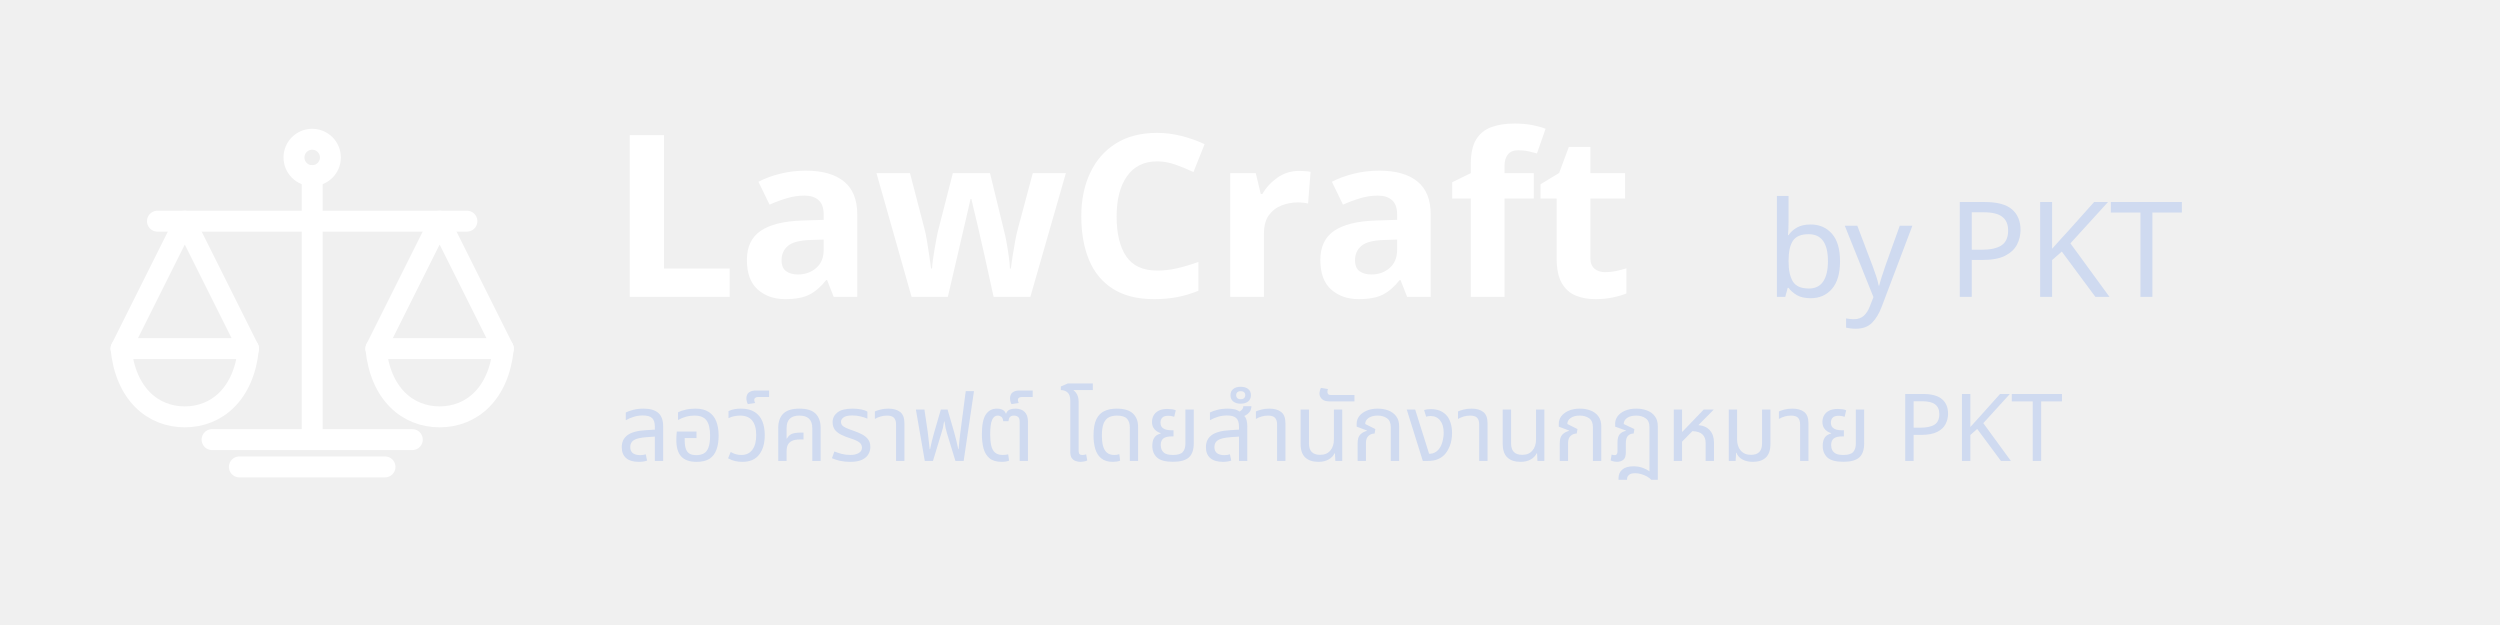
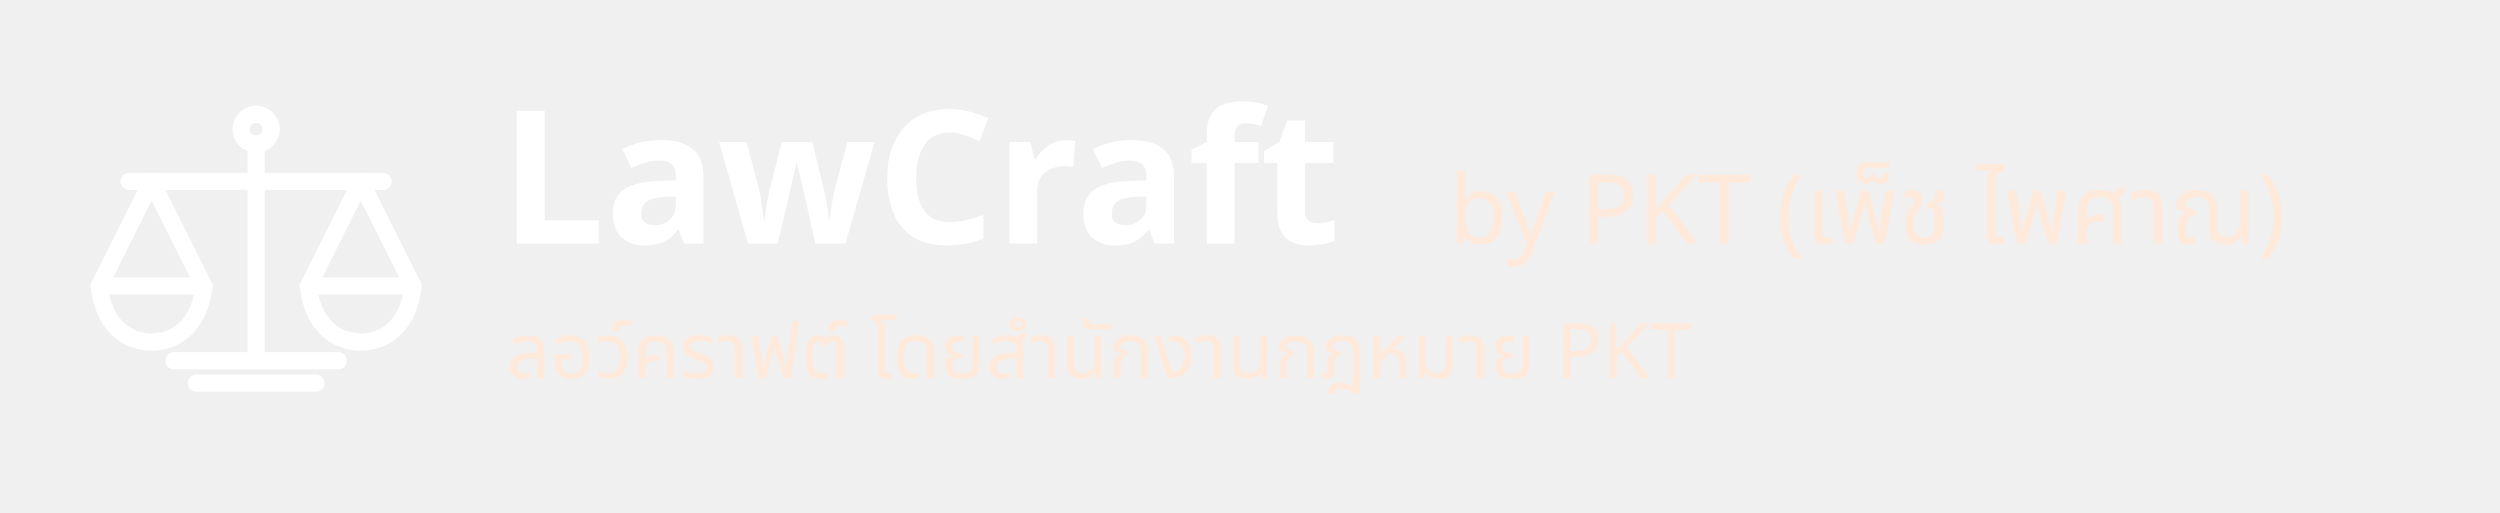
- <svg xmlns="http://www.w3.org/2000/svg" viewBox="0 0 640 160" width="640" height="160" role="img" aria-label="LawCraft by PKT">
+ <svg xmlns="http://www.w3.org/2000/svg" viewBox="0 0 780 160" width="780" height="160" role="img" aria-label="LawCraft by PKT">
  <g transform="translate(24 24) scale(2.33)">
    <g fill="none" stroke="#ffffff" stroke-width="2.3" stroke-linecap="round" stroke-linejoin="round">
      <circle cx="24" cy="7" r="2" />
      <path d="M24 9v29M16 41h16M13 38h22M7 14h34" />
      <path d="M10 14 3 28M10 14l7 14M38 14l-7 14M38 14l7 14" />
      <path d="M3 28h14c-.5 5-3.5 7.5-7 7.5S3.5 33 3 28zM31 28h14c-.5 5-3.5 7.5-7 7.5S31.5 33 31 28z" />
    </g>
  </g>
  <text x="156" y="76" font-family="'Noto Sans Thai','Noto Sans',Inter,Arial,sans-serif" font-size="58" font-weight="700" fill="#ffffff" text-anchor="start">LawCraft</text>
-   <text x="452" y="76" font-family="'Noto Sans Thai','Noto Sans',Inter,Arial,sans-serif" font-size="34" font-weight="500" fill="#cfdaf0" text-anchor="start">by PKT</text>
-   <text x="158" y="118" font-family="'Noto Sans Thai','Noto Sans',Inter,Arial,sans-serif" font-size="24" font-weight="500" fill="#cfdaf0" text-anchor="start">ลอว์คราฟต์ โดยสำนักงานกฎหมาย PKT</text>
+   <text x="452" y="76" font-family="'Noto Sans Thai','Noto Sans',Inter,Arial,sans-serif" font-size="30" font-weight="500" fill="#ffe9da" text-anchor="start">by PKT (เพ็ช ไพศาณ)</text>
+   <text x="158" y="118" font-family="'Noto Sans Thai','Noto Sans',Inter,Arial,sans-serif" font-size="24" font-weight="500" fill="#ffe9da" text-anchor="start">ลอว์คราฟต์ โดยสำนักงานกฎหมาย PKT</text>
</svg>
